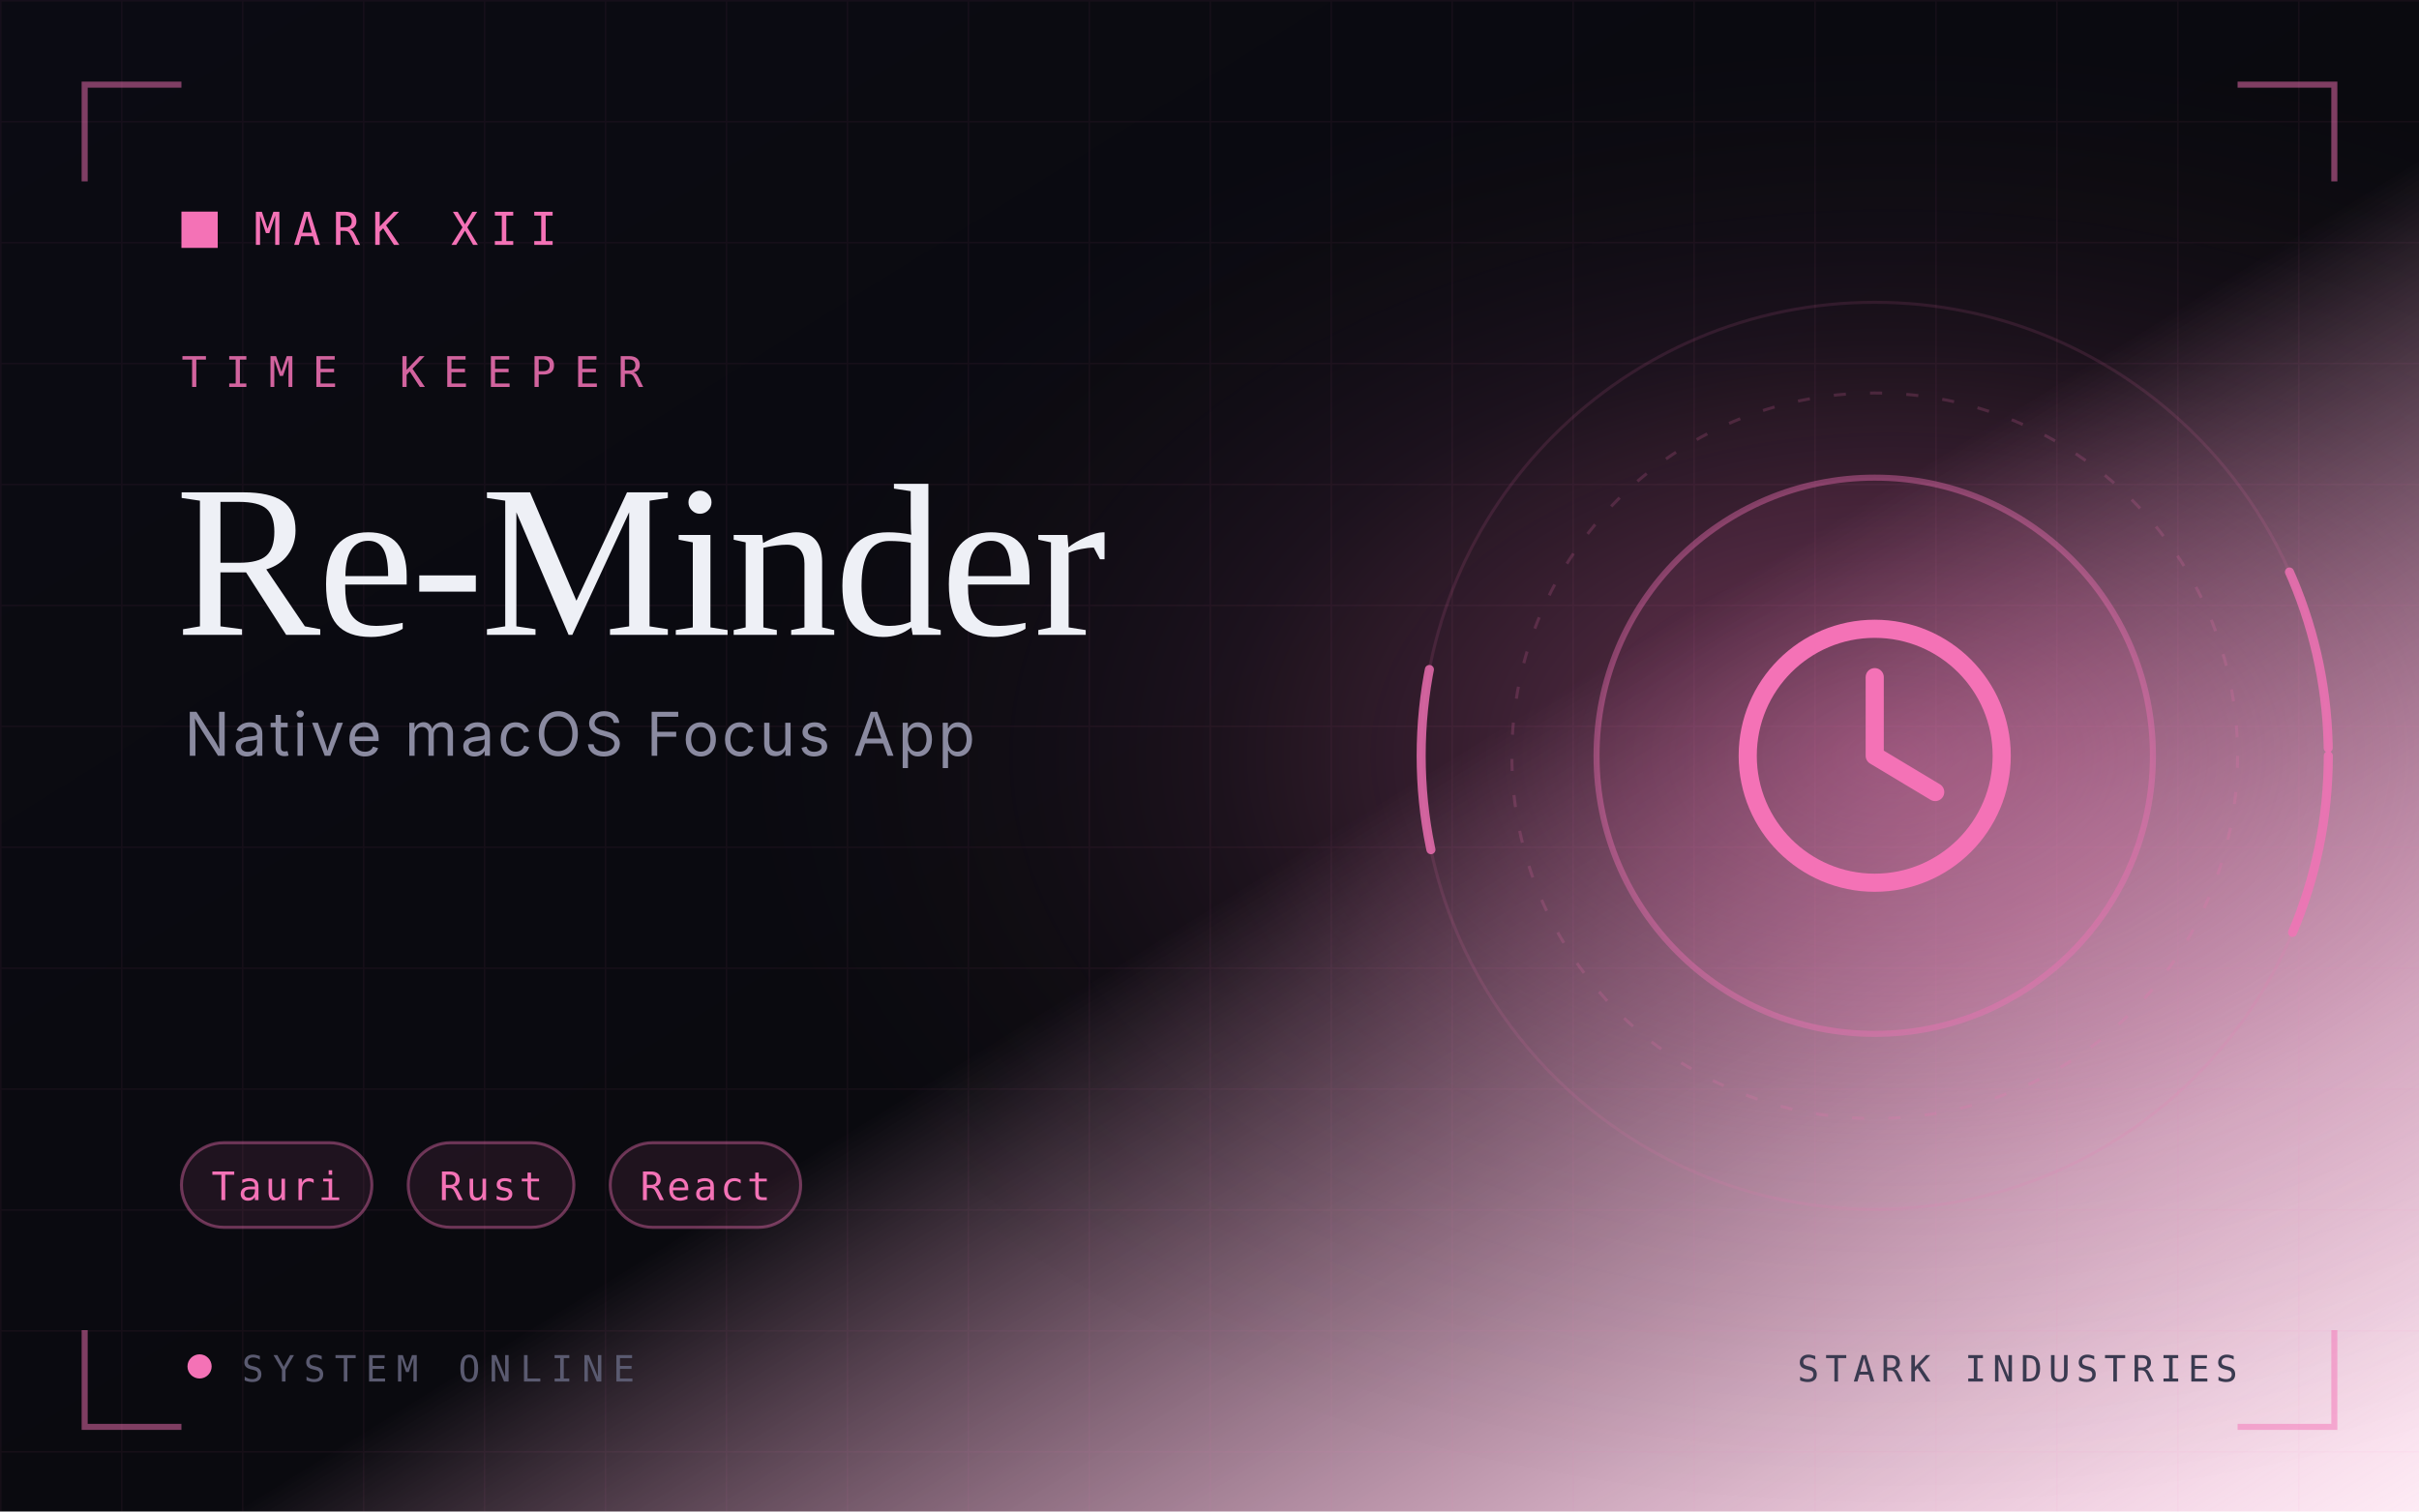
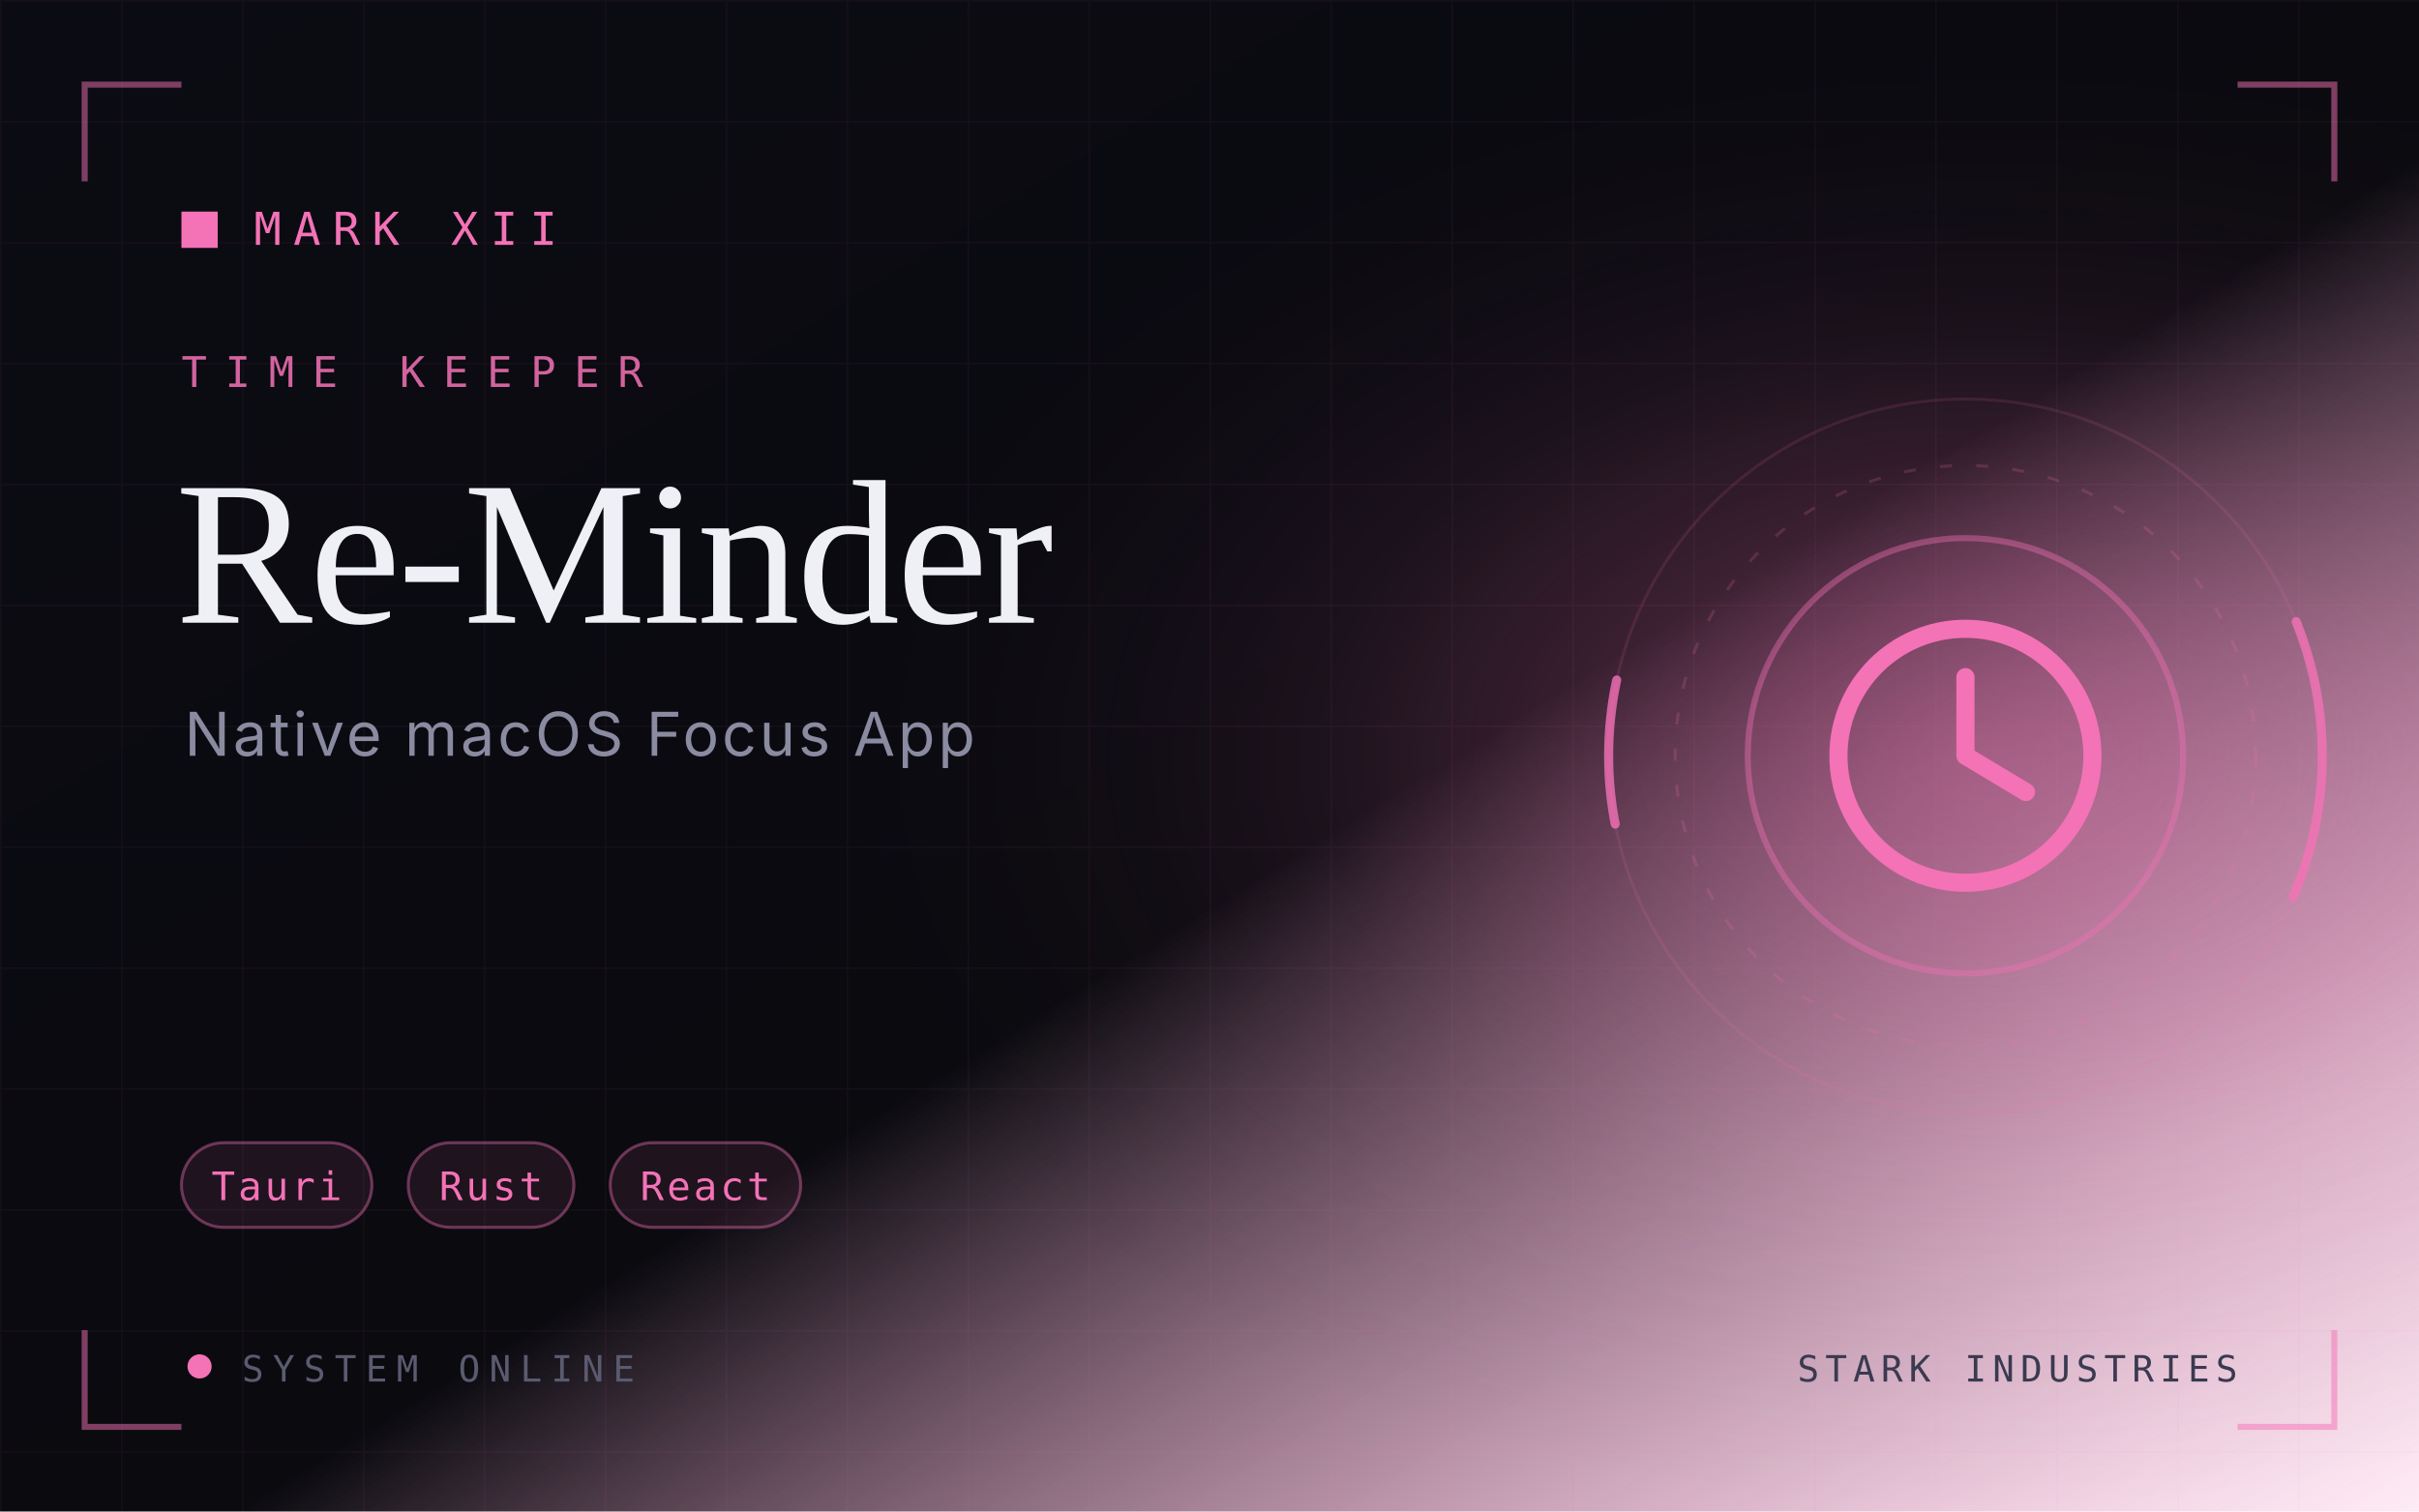
<svg xmlns="http://www.w3.org/2000/svg" viewBox="0 0 800 500" width="800" height="500" role="img" aria-label="Re-Minder">
  <defs>
    <linearGradient id="bg" x1="0" y1="0" x2="1" y2="1">
      <stop offset="0" stop-color="#0b0b13" />
      <stop offset="0.55" stop-color="#0a0a0f" />
      <stop offset="1" stop-color="rgba(244,114,182,0.14)" />
    </linearGradient>
-     <radialGradient id="glow" cx="0.78" cy="0.5" r="0.5">
+     <radialGradient id="glow" cx="0.82" cy="0.5" r="0.5">
      <stop offset="0" stop-color="rgba(244,114,182,0.4)" />
      <stop offset="0.55" stop-color="rgba(244,114,182,0.08)" />
      <stop offset="1" stop-color="rgba(0,0,0,0)" />
    </radialGradient>
    <pattern id="grid" width="40" height="40" patternUnits="userSpaceOnUse">
      <path d="M40 0 H0 V40" fill="none" stroke="rgba(244,114,182,0.05)" stroke-width="1" />
    </pattern>
  </defs>
  <rect width="800" height="500" fill="url(#bg)" />
  <rect width="800" height="500" fill="url(#grid)" />
  <rect width="800" height="500" fill="url(#glow)" />
  <g stroke="rgba(244,114,182,0.5)" stroke-width="2" fill="none">
    <path d="M28 60 V28 H60" />
    <path d="M740 28 H772 V60" />
    <path d="M28 440 V472 H60" />
    <path d="M772 440 V472 H740" />
  </g>
-   <g transform="translate(620 250)">
-     <circle r="150" fill="none" stroke="rgba(244,114,182,0.12)" stroke-width="1" />
-     <circle r="120" fill="none" stroke="rgba(244,114,182,0.18)" stroke-width="1" stroke-dasharray="4 8" />
-     <circle r="92" fill="none" stroke="rgba(244,114,182,0.4)" stroke-width="2" />
-     <circle r="92" fill="rgba(244,114,182,0.06)" />
-     <circle r="150" fill="none" stroke="#f472b6" stroke-width="3" stroke-dasharray="60 380" stroke-linecap="round" opacity="0.8" />
+   <g transform="translate(650 250)">
+     <circle r="118" fill="none" stroke="rgba(244,114,182,0.12)" stroke-width="1" />
+     <circle r="96" fill="none" stroke="rgba(244,114,182,0.18)" stroke-width="1" stroke-dasharray="4 8" />
+     <circle r="72" fill="none" stroke="rgba(244,114,182,0.4)" stroke-width="2" />
+     <circle r="72" fill="rgba(244,114,182,0.06)" />
+     <circle r="118" fill="none" stroke="#f472b6" stroke-width="3" stroke-dasharray="48 300" stroke-linecap="round" opacity="0.8" />
  </g>
-   <g transform="translate(620 250)">
+   <g transform="translate(650 250)">
    <circle cx="0" cy="0" r="42" fill="none" stroke="#f472b6" stroke-width="6" />
    <path d="M 0 0 v -26 M 0 0 l 20 12" fill="none" stroke="#f472b6" stroke-width="6" stroke-linecap="round" stroke-linejoin="round" />
  </g>
  <g>
    <rect x="60" y="70" width="12" height="12" fill="#f472b6" />
    <text x="84" y="81" font-family="'JetBrains Mono', monospace" font-size="15" fill="#f472b6" letter-spacing="4">MARK XII</text>
    <text x="60" y="128" font-family="'JetBrains Mono', monospace" font-size="14" fill="rgba(244,114,182,0.85)" letter-spacing="6">TIME KEEPER</text>
-     <text x="58" y="210" font-family="Georgia, 'Times New Roman', serif" font-size="72" fill="#eef0f6" letter-spacing="-1">Re-Minder</text>
+     <text x="58" y="206" font-family="Georgia, 'Times New Roman', serif" font-size="68" fill="#eef0f6" letter-spacing="-1">Re-Minder</text>
    <text x="61" y="250" font-family="'Inter', system-ui, sans-serif" font-size="20" fill="#8a8aa0" letter-spacing="1">Native macOS Focus App</text>
  </g>
  <g>
    <rect x="60" y="378" width="63" height="28" rx="14" fill="rgba(244,114,182,0.09)" stroke="rgba(244,114,182,0.4)" />
    <text x="91.5" y="397" font-family="'JetBrains Mono', monospace" font-size="13" fill="#f472b6" text-anchor="middle" letter-spacing="1">Tauri</text>
  </g>
  <g>
    <rect x="135" y="378" width="54.8" height="28" rx="14" fill="rgba(244,114,182,0.09)" stroke="rgba(244,114,182,0.4)" />
    <text x="162.4" y="397" font-family="'JetBrains Mono', monospace" font-size="13" fill="#f472b6" text-anchor="middle" letter-spacing="1">Rust</text>
  </g>
  <g>
    <rect x="201.8" y="378" width="63" height="28" rx="14" fill="rgba(244,114,182,0.09)" stroke="rgba(244,114,182,0.4)" />
    <text x="233.3" y="397" font-family="'JetBrains Mono', monospace" font-size="13" fill="#f472b6" text-anchor="middle" letter-spacing="1">React</text>
  </g>
  <g>
    <circle cx="66" cy="452" r="4" fill="#f472b6" />
    <text x="80" y="457" font-family="'JetBrains Mono', monospace" font-size="12" fill="#5a5a70" letter-spacing="3">SYSTEM ONLINE</text>
  </g>
  <text x="740" y="457" font-family="'JetBrains Mono', monospace" font-size="12" fill="#3a3a50" text-anchor="end" letter-spacing="2">STARK INDUSTRIES</text>
</svg>
